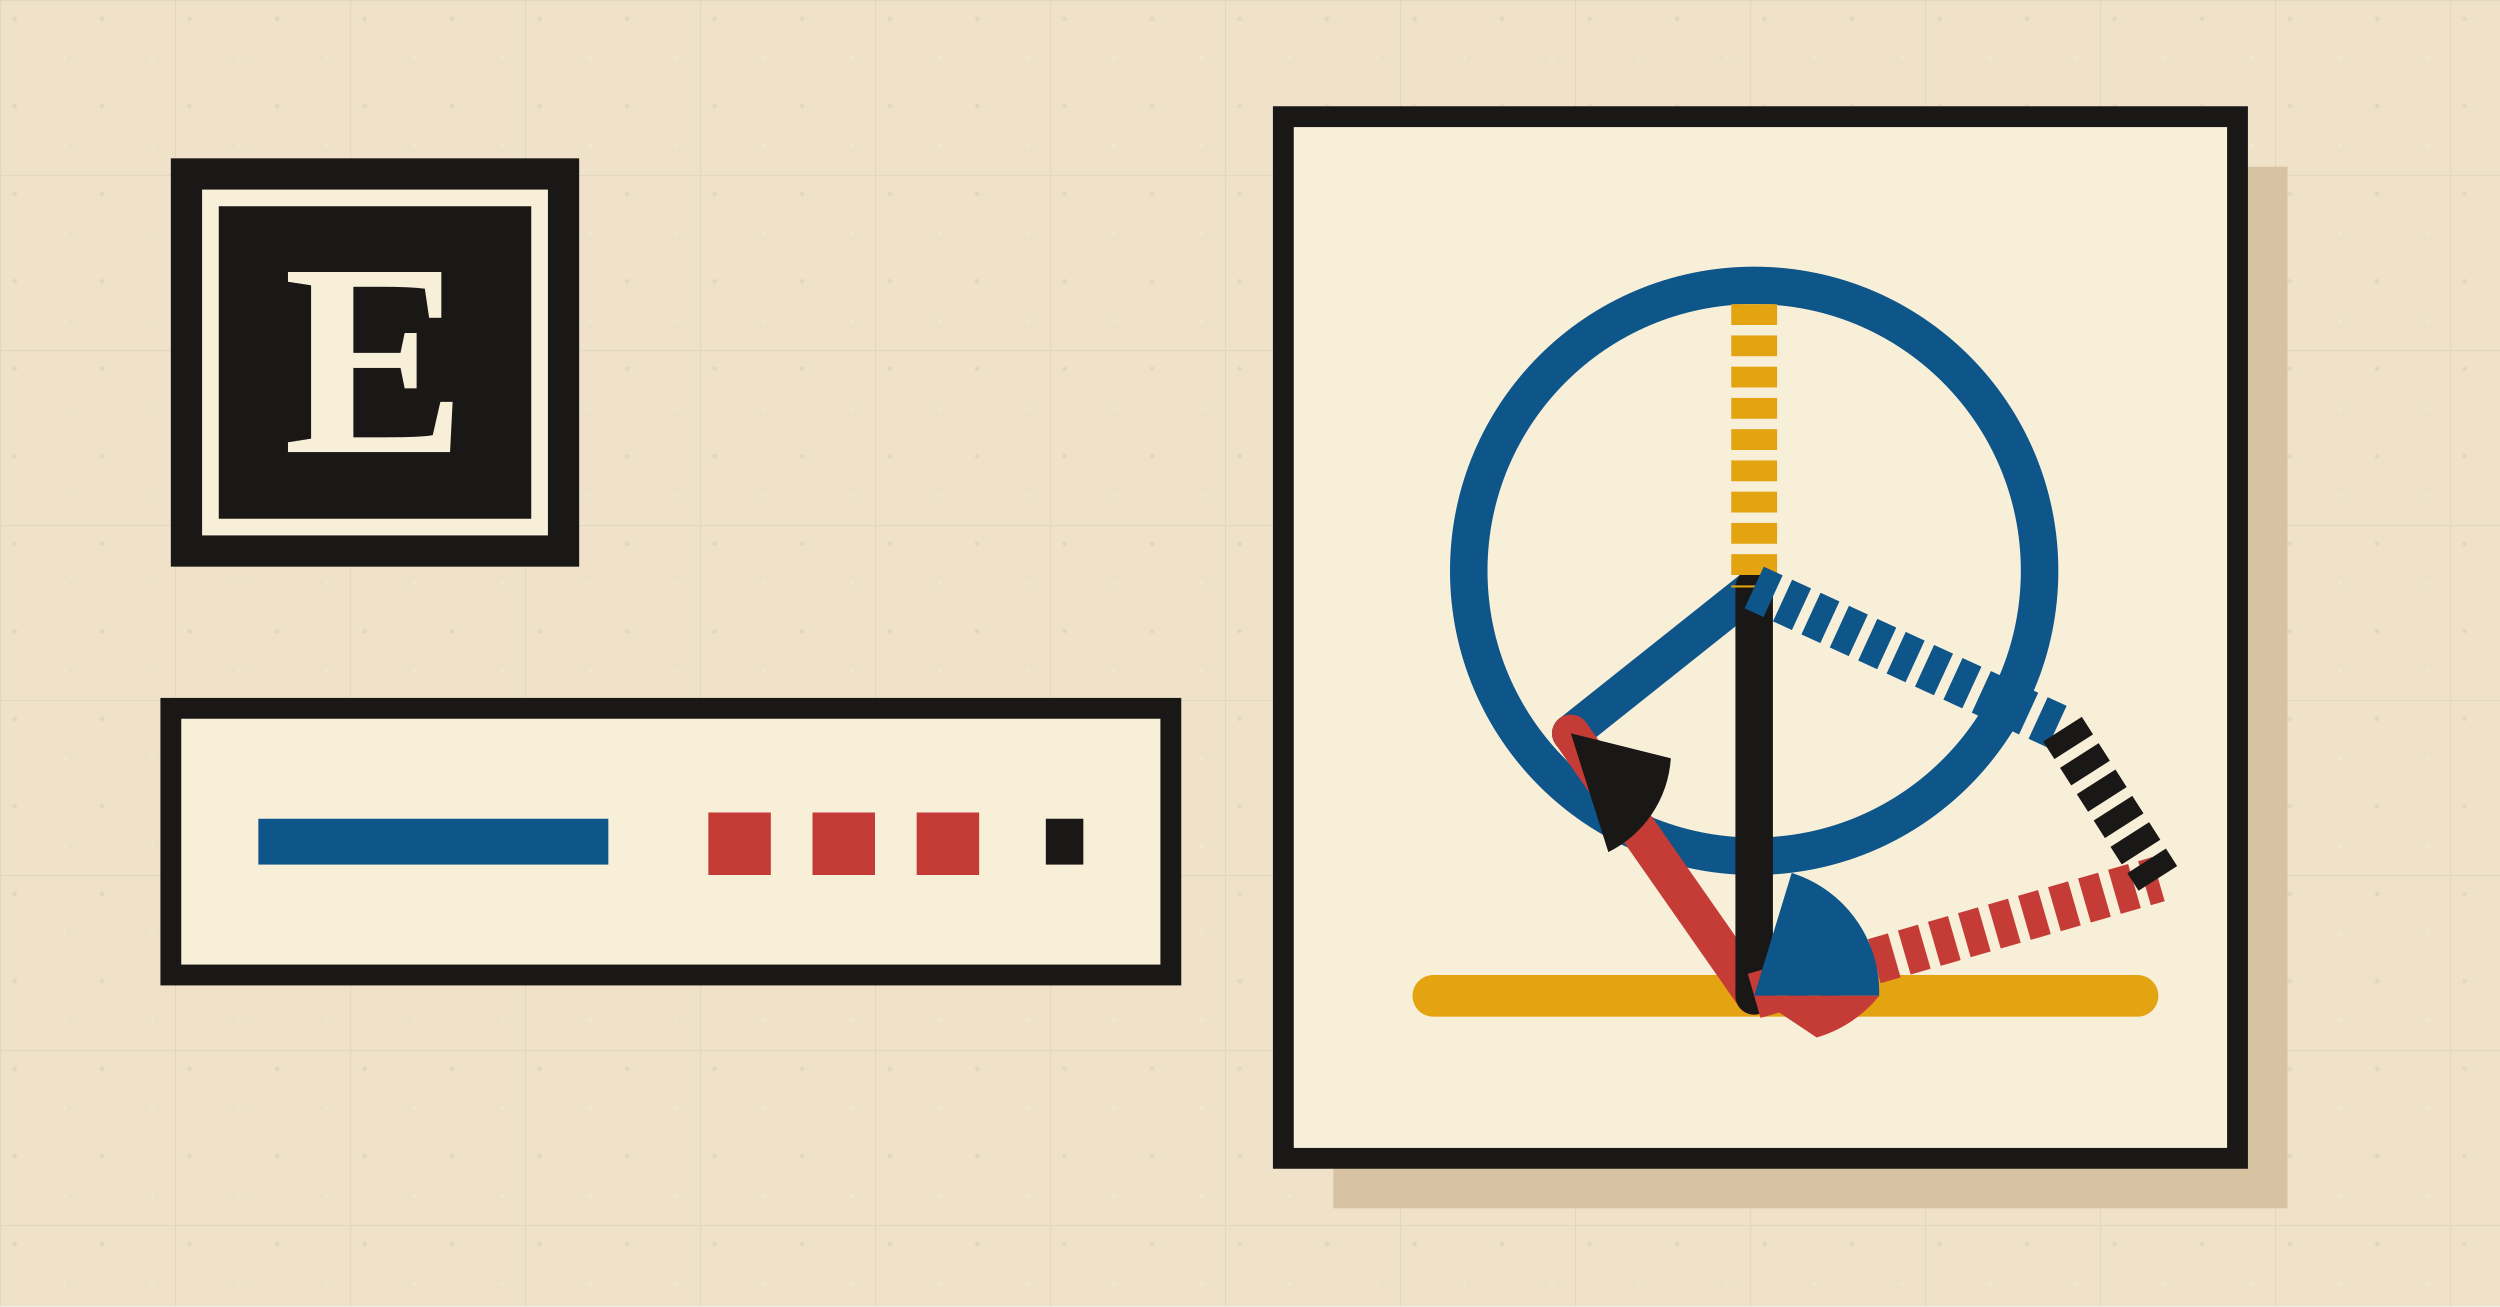
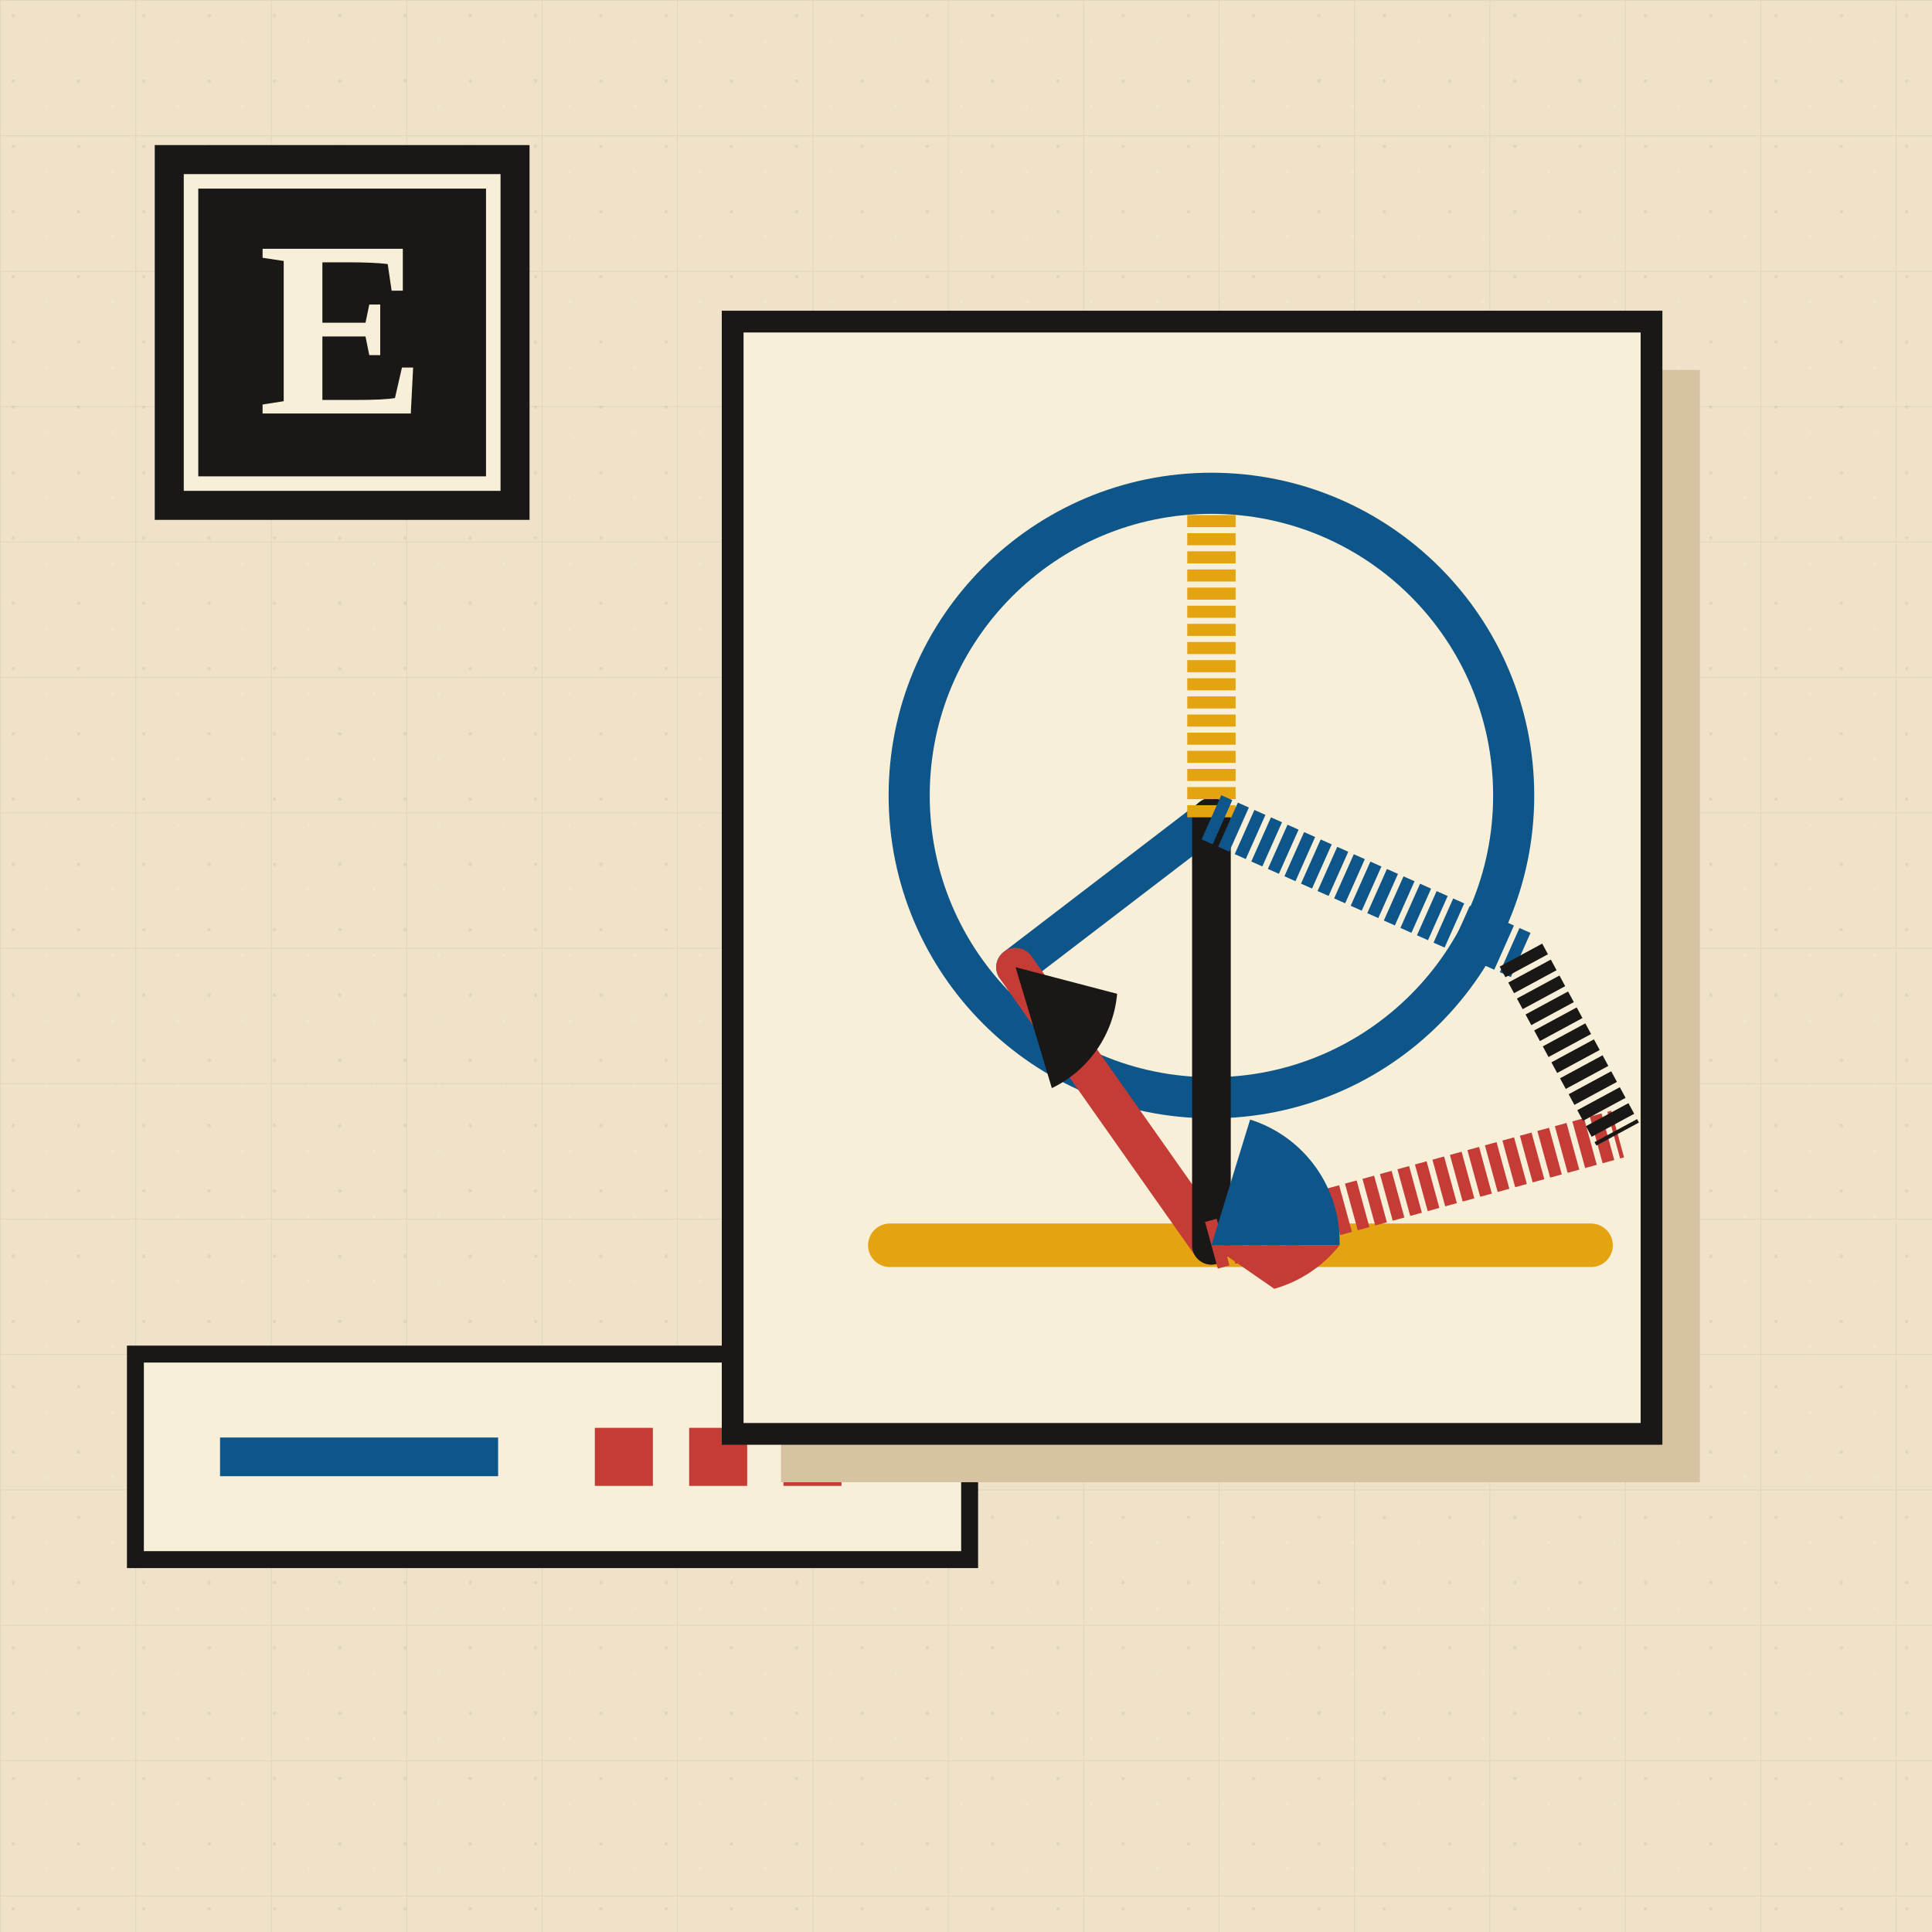
- <svg xmlns="http://www.w3.org/2000/svg" width="1200" height="627" viewBox="0 0 1200 627">
+ <svg xmlns="http://www.w3.org/2000/svg" width="1598" height="1598" viewBox="0 0 1598 1598">
  <defs>
-     <pattern id="grid" width="84" height="84" patternUnits="userSpaceOnUse">
-       <path d="M84 0H0V84" fill="none" stroke="#191816" stroke-opacity="0.055" stroke-width="1" />
+     <pattern id="grid" width="112" height="112" patternUnits="userSpaceOnUse">
+       <path d="M112 0H0V112" fill="none" stroke="#191816" stroke-opacity="0.06" stroke-width="1.4" />
    </pattern>
-     <pattern id="speckle" width="42" height="42" patternUnits="userSpaceOnUse">
-       <circle cx="7" cy="9" r="1.1" fill="#191816" opacity="0.11" />
-       <circle cx="31" cy="28" r="1" fill="#ffffff" opacity="0.26" />
+     <pattern id="speckle" width="54" height="54" patternUnits="userSpaceOnUse">
+       <circle cx="11" cy="13" r="1.5" fill="#191816" opacity="0.12" />
+       <circle cx="39" cy="34" r="1.2" fill="#ffffff" opacity="0.28" />
    </pattern>
  </defs>
-   <rect width="1200" height="627" fill="#efe2c9" />
-   <rect width="1200" height="627" fill="url(#grid)" />
-   <rect width="1200" height="627" fill="url(#speckle)" opacity="0.55" />
-   <g transform="translate(82 76)">
-     <rect x="0" y="0" width="196" height="196" fill="#191816" />
-     <rect x="19" y="19" width="158" height="158" fill="none" stroke="#f8efd9" stroke-width="8" />
-     <text x="98" y="141" text-anchor="middle" font-family="Georgia, 'Times New Roman', serif" font-size="132" font-weight="700" fill="#f8efd9">E</text>
+   <rect width="1598" height="1598" fill="#efe2c9" />
+   <rect width="1598" height="1598" fill="url(#grid)" />
+   <rect width="1598" height="1598" fill="url(#speckle)" opacity="0.55" />
+   <g transform="translate(128 120)">
+     <rect x="0" y="0" width="310" height="310" fill="#191816" />
+     <rect x="30" y="30" width="250" height="250" fill="none" stroke="#f8efd9" stroke-width="12" />
+     <text x="155" y="222" text-anchor="middle" font-family="Georgia, 'Times New Roman', serif" font-size="208" font-weight="700" fill="#f8efd9">E</text>
  </g>
-   <g transform="translate(82 340)">
-     <rect x="0" y="0" width="480" height="128" fill="#f8efd9" stroke="#191816" stroke-width="10" />
-     <path d="M42 64H210" stroke="#0e558a" stroke-width="22" />
-     <g transform="translate(258 50)" fill="#c43c35">
-       <rect x="0" y="0" width="30" height="30" />
-       <rect x="50" y="0" width="30" height="30" />
-       <rect x="100" y="0" width="30" height="30" />
+   <g transform="translate(112 1120)">
+     <rect x="0" y="0" width="690" height="170" fill="#f8efd9" stroke="#191816" stroke-width="14" />
+     <path d="M70 85H300" stroke="#0e558a" stroke-width="32" />
+     <g transform="translate(380 61)" fill="#c43c35">
+       <rect x="0" y="0" width="48" height="48" />
+       <rect x="78" y="0" width="48" height="48" />
+       <rect x="156" y="0" width="48" height="48" />
    </g>
-     <path d="M420 64H438" stroke="#191816" stroke-width="22" />
+     <path d="M600 85H640" stroke="#191816" stroke-width="32" />
  </g>
-   <g transform="translate(616 56)">
-     <rect x="24" y="24" width="458" height="500" fill="#d7c3a2" />
-     <rect x="0" y="0" width="458" height="500" fill="#f8efd9" stroke="#191816" stroke-width="10" />
-     <g transform="translate(54 50)">
-       <circle cx="172" cy="168" r="137" fill="none" stroke="#0e558a" stroke-width="18" />
-       <path d="M18 372H356" stroke="#e4a412" stroke-width="20" stroke-linecap="round" />
-       <path d="M84 246L172 176" stroke="#0e558a" stroke-width="18" stroke-linecap="round" />
-       <path d="M84 246L172 372" stroke="#c43c35" stroke-width="18" stroke-linecap="round" />
-       <path d="M172 176L172 372" stroke="#191816" stroke-width="18" stroke-linecap="round" />
-       <path d="M172 40L172 176" pathLength="145" fill="none" stroke="#e4a412" stroke-width="22" stroke-linecap="butt" stroke-dasharray="10 5" />
-       <path d="M172 176L320 244" pathLength="160" fill="none" stroke="#0e558a" stroke-width="22" stroke-linecap="butt" stroke-dasharray="10 5" />
-       <path d="M172 372L366 316" pathLength="205" fill="none" stroke="#c43c35" stroke-width="22" stroke-linecap="butt" stroke-dasharray="10 5" />
-       <path d="M320 244L366 316" pathLength="85" fill="none" stroke="#191816" stroke-width="22" stroke-linecap="butt" stroke-dasharray="10 5" />
-       <path d="M84 246L132 258A54 54 0 0 1 102 303Z" fill="#191816" />
-       <path d="M172 372L232 372A60 60 0 0 0 190 313Z" fill="#0e558a" />
-       <path d="M172 372L232 372A60 60 0 0 1 202 392Z" fill="#c43c35" />
+   <g transform="translate(606 266)">
+     <rect x="40" y="40" width="760" height="920" fill="#d7c3a2" />
+     <rect x="0" y="0" width="760" height="920" fill="#f8efd9" stroke="#191816" stroke-width="18" />
+     <g transform="translate(92 92)">
+       <circle cx="304" cy="300" r="250" fill="none" stroke="#0e558a" stroke-width="34" />
+       <path d="M38 672H618" stroke="#e4a412" stroke-width="36" stroke-linecap="round" />
+       <path d="M142 442L304 318" stroke="#0e558a" stroke-width="32" stroke-linecap="round" />
+       <path d="M142 442L304 672" stroke="#c43c35" stroke-width="32" stroke-linecap="round" />
+       <path d="M304 318L304 672" stroke="#191816" stroke-width="32" stroke-linecap="round" />
+       <path d="M304 68L304 318" pathLength="250" fill="none" stroke="#e4a412" stroke-width="40" stroke-linecap="butt" stroke-dasharray="10 5" />
+       <path d="M304 318L560 432" pathLength="265" fill="none" stroke="#0e558a" stroke-width="40" stroke-linecap="butt" stroke-dasharray="10 5" />
+       <path d="M304 672L640 580" pathLength="340" fill="none" stroke="#c43c35" stroke-width="40" stroke-linecap="butt" stroke-dasharray="10 5" />
+       <path d="M560 432L640 580" pathLength="145" fill="none" stroke="#191816" stroke-width="40" stroke-linecap="butt" stroke-dasharray="10 5" />
+       <path d="M142 442L226 464A96 96 0 0 1 172 542Z" fill="#191816" />
+       <path d="M304 672L410 672A106 106 0 0 0 336 568Z" fill="#0e558a" />
+       <path d="M304 672L410 672A106 106 0 0 1 356 708Z" fill="#c43c35" />
    </g>
  </g>
</svg>
